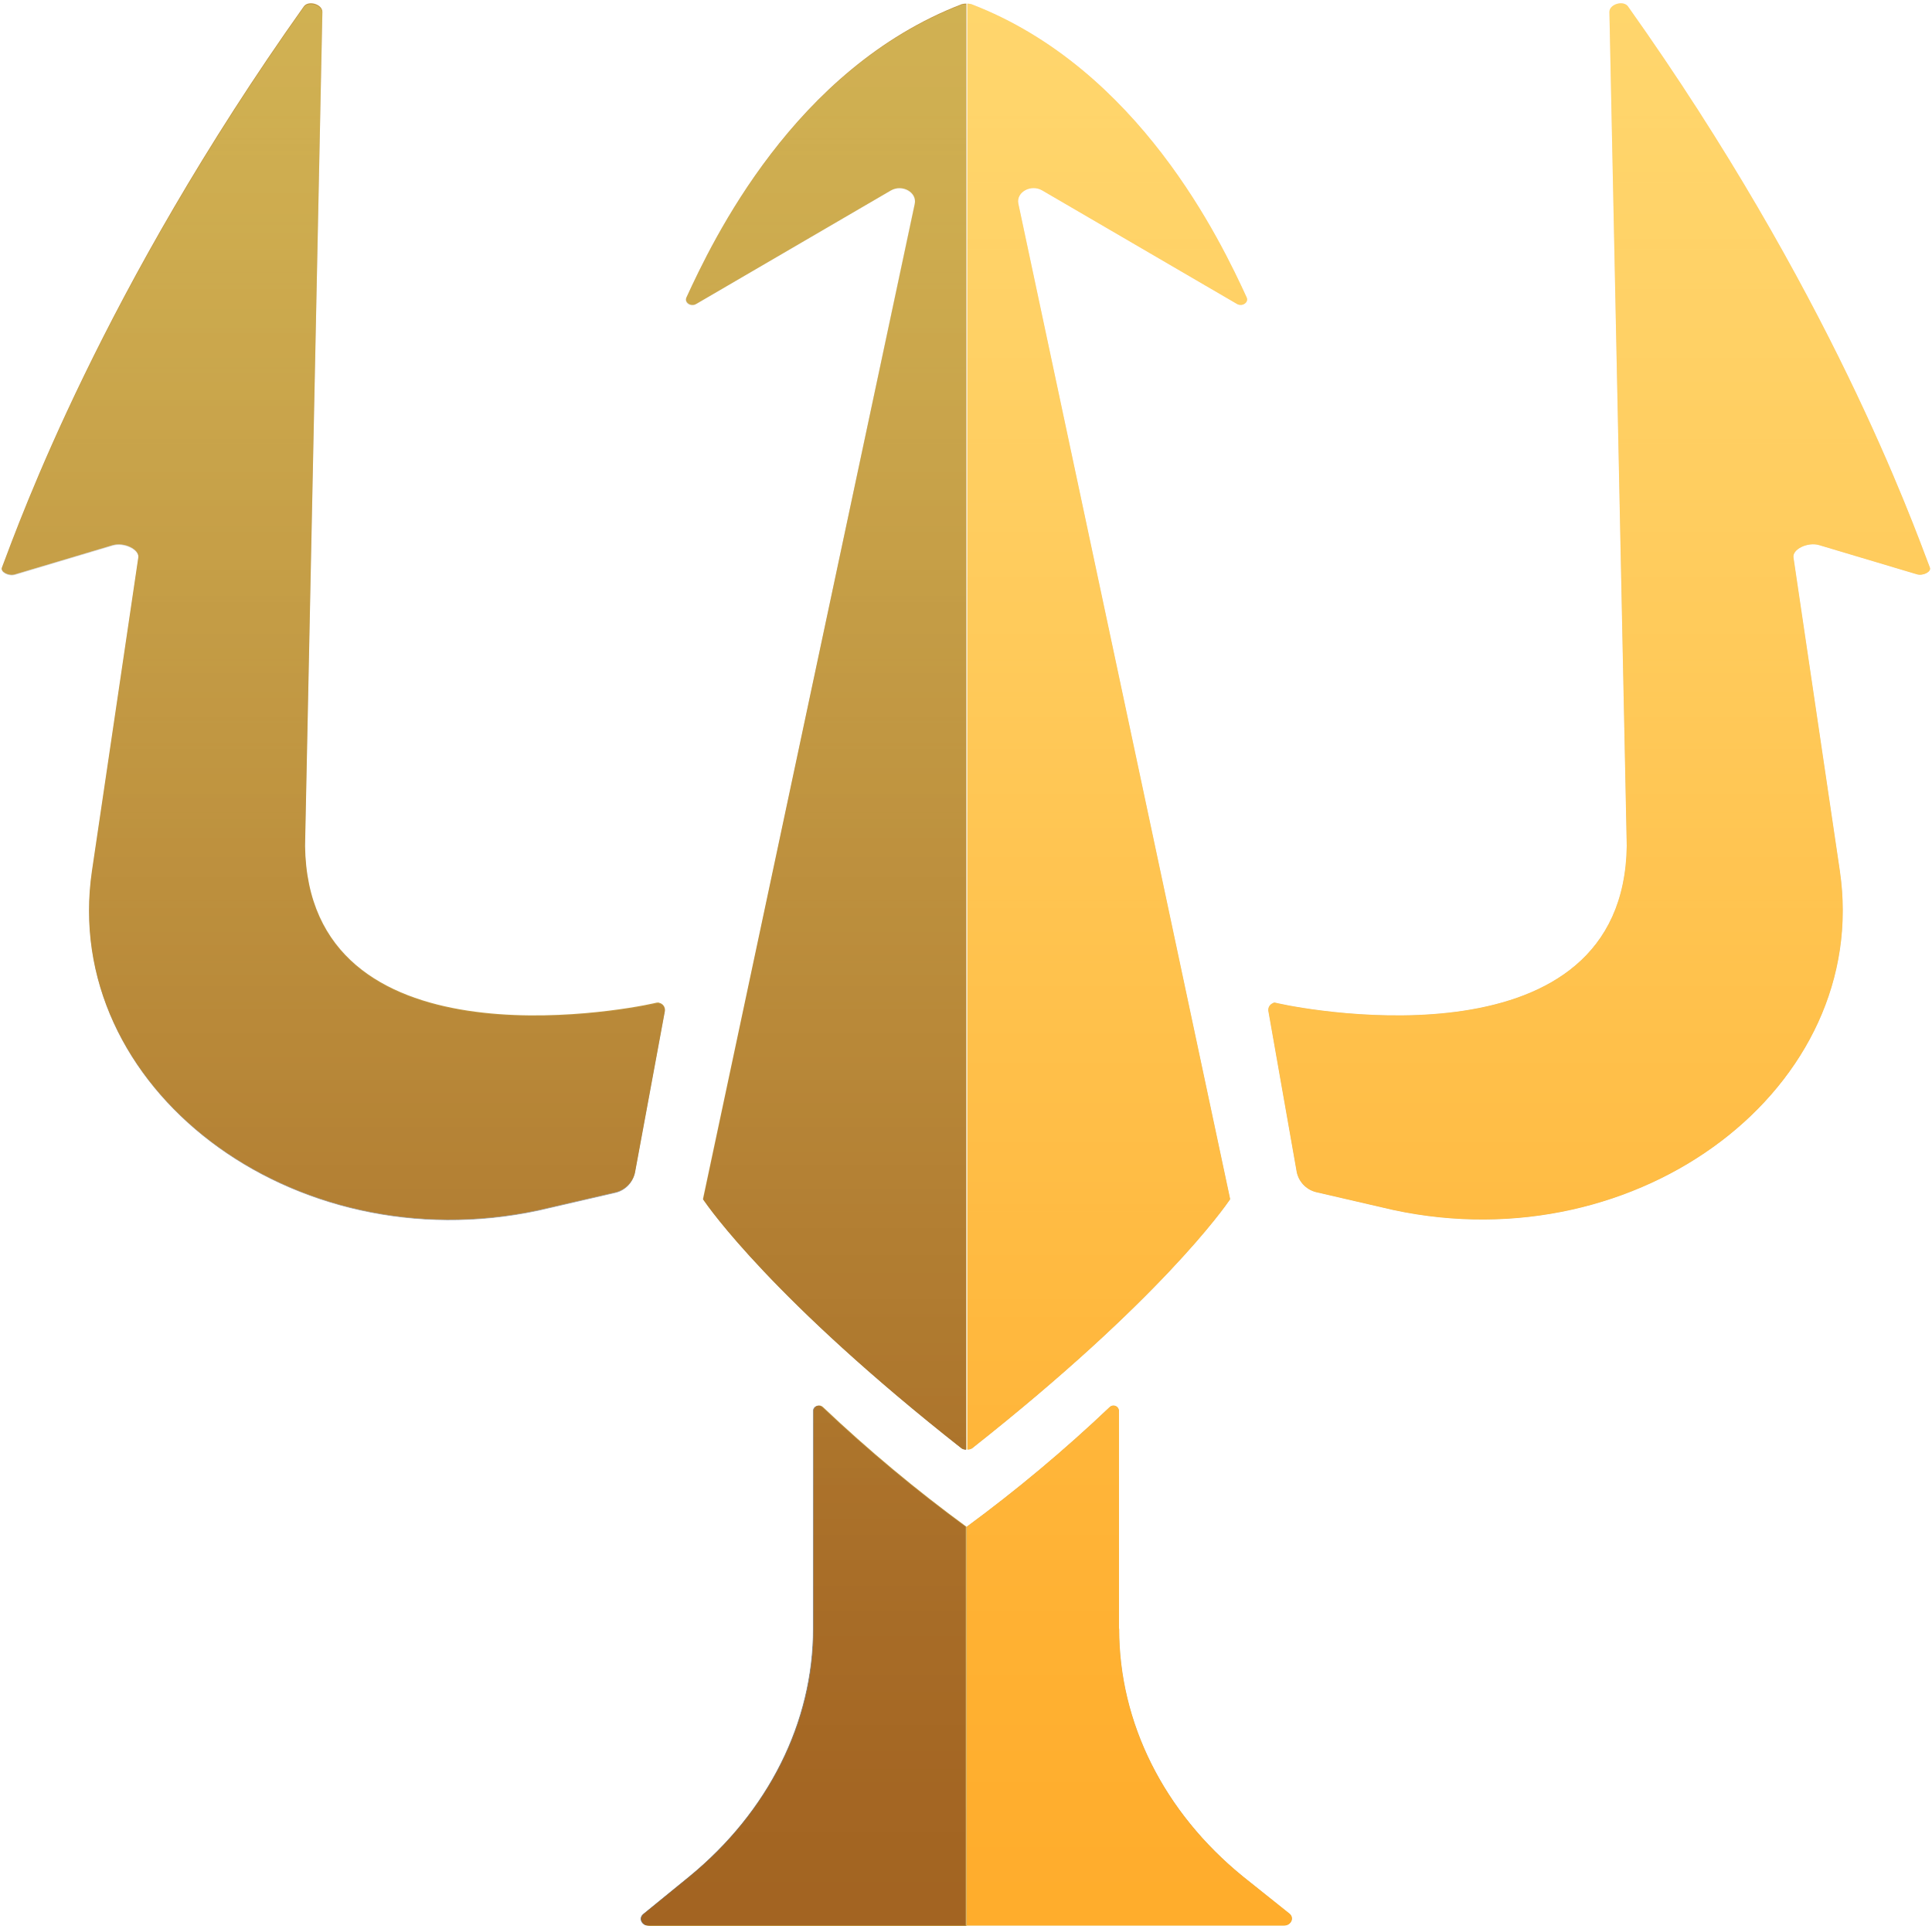
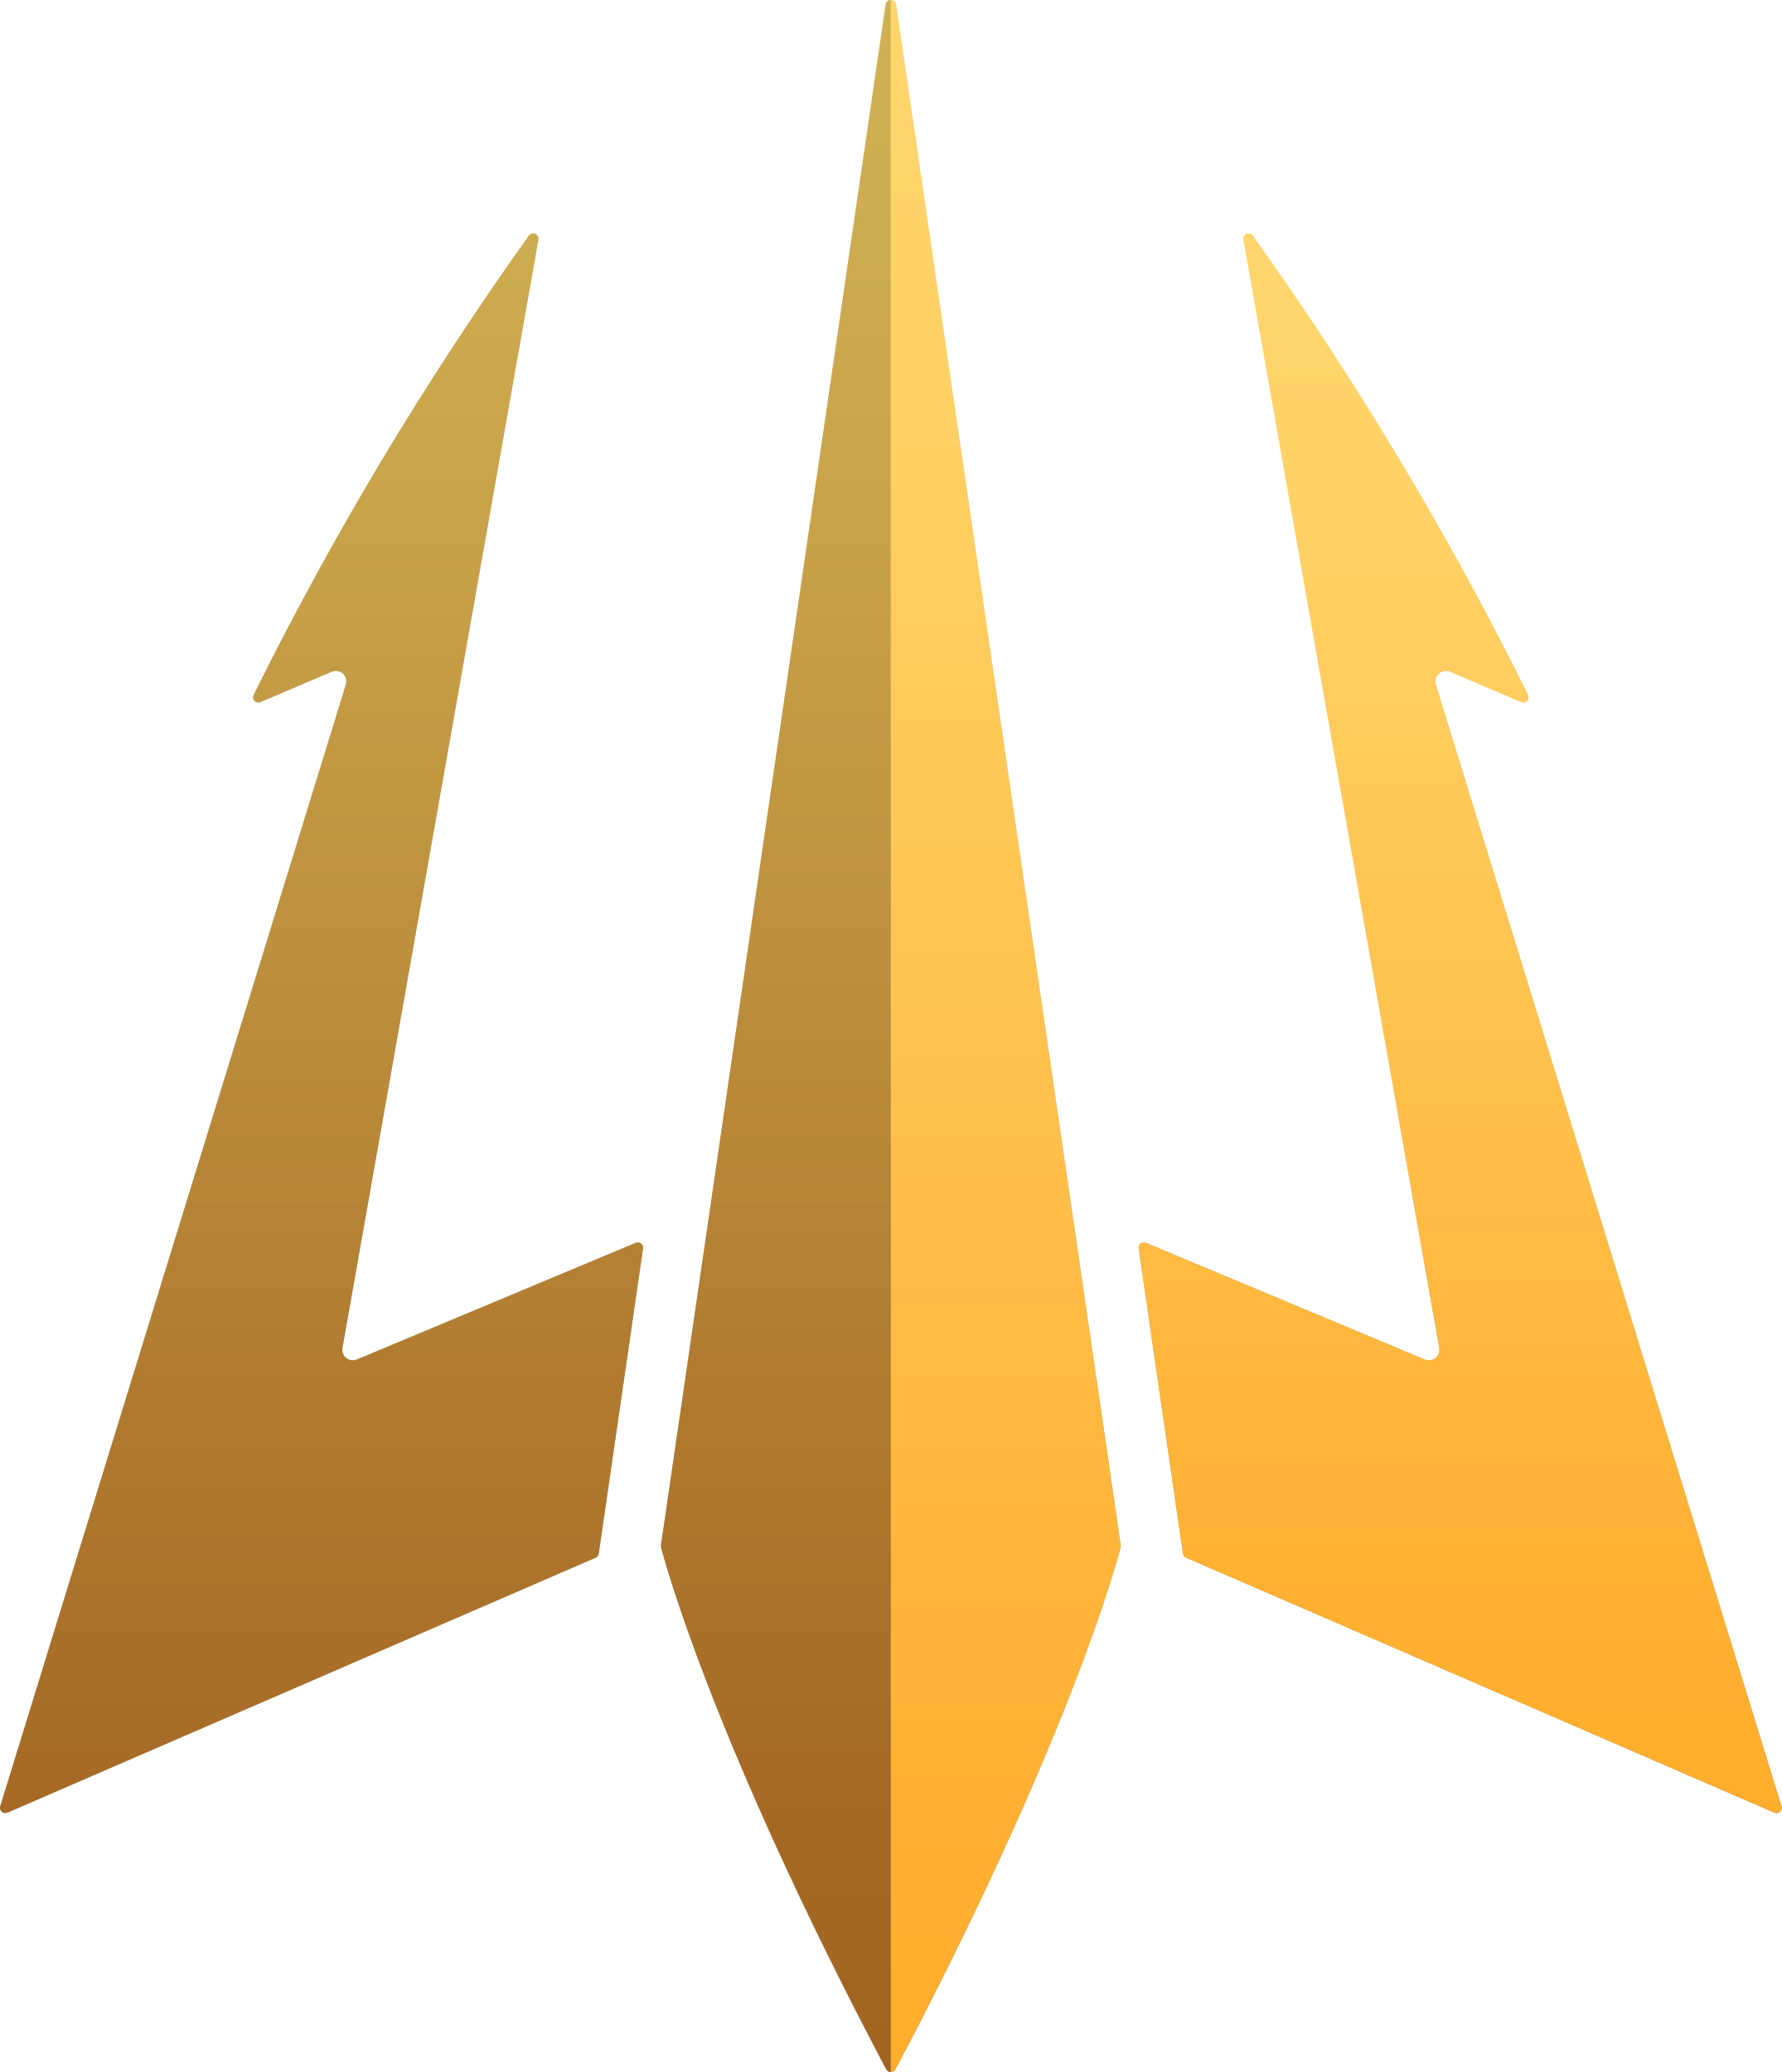
- <svg xmlns="http://www.w3.org/2000/svg" xmlns:xlink="http://www.w3.org/1999/xlink" viewBox="0 0 187.21 186.58">
+ <svg xmlns="http://www.w3.org/2000/svg" xmlns:xlink="http://www.w3.org/1999/xlink" viewBox="0 0 185.915 216.214">
  <defs>
-     <linearGradient id="linear-gradient" y1="595.28" x2="1" y2="595.28" gradientTransform="matrix(0, 186.26, 186.26, 0, -110503.4, 204.51)" gradientUnits="userSpaceOnUse">
-       <stop offset="0" stop-color="gray" />
-       <stop offset="0.12" stop-color="#969696" />
-       <stop offset="0.4" stop-color="#c3c3c3" />
-       <stop offset="0.65" stop-color="#e4e4e4" />
-       <stop offset="0.86" stop-color="#f8f8f8" />
-       <stop offset="1" stop-color="#fff" />
-     </linearGradient>
-     <linearGradient id="linear-gradient-2" y1="595.28" y2="595.28" gradientTransform="matrix(0, 186.26, 186.26, 0, -110409.93, 204.51)" xlink:href="#linear-gradient" />
-     <clipPath id="clip-path" transform="translate(-327.34 -204.19)">
-       <rect width="841.89" height="595.28" style="fill:none" />
-     </clipPath>
-     <clipPath id="clip-path-2" transform="translate(-327.34 -204.19)">
-       <rect x="327.47" y="204.51" width="93.48" height="186.26" style="fill:none" />
-     </clipPath>
-     <clipPath id="clip-path-3" transform="translate(-327.34 -204.19)">
-       <path d="M421,204.54V344.67a.84.84,0,0,1-.46-.11c-18.24-14.35-24.51-23.33-25.05-24.12a.15.15,0,0,1,0-.11L415.93,224c.24-1.11-1.21-1.92-2.31-1.29l-18.87,11c-.52.3-1.17-.15-.94-.64,2.49-5.38,10.41-22.16,26.68-28.41a1.78,1.78,0,0,1,.46-.05h0m-30,96.81-.31.07c-3.29.7-33.43,6.21-33.74-15.26h0l1.68-80.8c0-.75-1.35-1.16-1.8-.54-19.55,27.52-27.51,49.76-29.26,54.37-.15.41.66.83,1.25.66l9.48-2.83c1.11-.33,2.62.4,2.49,1.2l-4.49,30.34c-3.09,20.95,19.36,38,43.27,32.88l7.35-1.7a2.55,2.55,0,0,0,2-1.93l2.9-15.67a.7.7,0,0,0-.57-.78.66.66,0,0,0-.28,0m30,89.42V352.12a143.38,143.38,0,0,1-13.9-11.59.54.54,0,0,0-.92.3V362c0,9.06-4.34,17.72-12,24l-4.44,3.62c-.53.42-.17,1.18.55,1.18H421Z" style="fill:none" />
-     </clipPath>
-     <mask id="mask" x="0" y="0" width="93.61" height="186.58" maskUnits="userSpaceOnUse">
-       <g transform="translate(-327.34 -204.19)">
-         <rect x="327.34" y="204.19" width="93.61" height="186.58" style="fill:url(#linear-gradient)" />
-       </g>
-     </mask>
-     <linearGradient id="linear-gradient-3" y1="595.28" x2="1" y2="595.28" gradientTransform="matrix(0, 186.26, 186.26, 0, -110830.73, 0.32)" gradientUnits="userSpaceOnUse">
-       <stop offset="0" stop-color="#fff" />
-       <stop offset="0.06" stop-color="#e9e9e9" />
-       <stop offset="0.26" stop-color="#a3a3a3" />
-       <stop offset="0.45" stop-color="#696969" />
-       <stop offset="0.63" stop-color="#3c3c3c" />
-       <stop offset="0.78" stop-color="#1b1b1b" />
-       <stop offset="0.91" stop-color="#070707" />
+     <style>.cls-1{isolation:isolate;}.cls-2{fill:#c19742;}.cls-3{fill:#ffc857;}.cls-4{opacity:0.5;mix-blend-mode:overlay;}.cls-5{fill:url(#linear-gradient);}.cls-6{fill:url(#linear-gradient-2);}.cls-7{fill:url(#linear-gradient-3);}</style>
+     <linearGradient id="linear-gradient" x1="46.481" x2="46.481" y2="216.214" gradientUnits="userSpaceOnUse">
+       <stop offset="0" stop-color="#fff" stop-opacity="0.5" />
+       <stop offset="0.126" stop-color="#d1d1d1" stop-opacity="0.589" />
+       <stop offset="0.404" stop-color="#777" stop-opacity="0.766" />
+       <stop offset="0.653" stop-color="#363636" stop-opacity="0.894" />
+       <stop offset="0.86" stop-color="#0e0e0e" stop-opacity="0.972" />
      <stop offset="1" />
    </linearGradient>
-     <clipPath id="clip-path-4" transform="translate(-327.34 -204.19)">
-       <rect x="420.95" y="204.51" width="93.47" height="186.26" style="fill:none" />
-     </clipPath>
-     <clipPath id="clip-path-5" transform="translate(-327.34 -204.19)">
-       <path d="M421,204.54h0a1.78,1.78,0,0,1,.46.05c16.26,6.25,24.19,23,26.68,28.41.23.49-.42.94-.94.64l-18.87-11c-1.1-.63-2.55.18-2.31,1.29l20.51,96.37a.15.15,0,0,1,0,.11c-.54.79-6.81,9.77-25,24.12a.84.84,0,0,1-.46.11V204.54h0m29.74,96.81a.7.7,0,0,0-.57.78L453,317.8a2.55,2.55,0,0,0,2,1.93l7.35,1.7c23.91,5.13,46.36-11.93,43.27-32.88l-4.49-30.34c-.13-.8,1.38-1.53,2.49-1.2l9.48,2.83c.59.17,1.4-.25,1.25-.66-1.76-4.61-9.71-26.85-29.26-54.37-.45-.62-1.81-.21-1.8.54l1.68,80.8h0c-.32,21.47-30.45,16-33.75,15.26l-.3-.07a.66.66,0,0,0-.28,0M435.77,362V340.83a.54.54,0,0,0-.92-.3A143.38,143.38,0,0,1,421,352.12v38.65h30.73c.72,0,1.08-.76.55-1.18L447.79,386c-7.67-6.24-12-14.9-12-24" style="fill:none" />
-     </clipPath>
-     <mask id="mask-2" x="93.61" y="0" width="93.61" height="186.58" maskUnits="userSpaceOnUse">
-       <g transform="translate(-327.34 -204.19)">
-         <rect x="420.95" y="204.19" width="93.61" height="186.58" style="fill:url(#linear-gradient-2)" />
-       </g>
-     </mask>
-     <linearGradient id="linear-gradient-4" y1="595.28" y2="595.28" gradientTransform="matrix(0, 186.26, 186.26, 0, -110737.26, 0.32)" xlink:href="#linear-gradient-3" />
+     <linearGradient id="linear-gradient-2" x1="152.361" y1="24.35" x2="152.361" y2="189.197" xlink:href="#linear-gradient" />
+     <linearGradient id="linear-gradient-3" x1="104.957" x2="104.957" y2="216.214" xlink:href="#linear-gradient" />
  </defs>
-   <g style="isolation:isolate">
+   <g class="cls-1">
    <g id="Layer_2" data-name="Layer 2">
      <g id="Layer_1-2" data-name="Layer 1">
-         <g style="clip-path:url(#clip-path)">
-           <path d="M421,204.54h0a1.78,1.78,0,0,0-.46.05c-16.27,6.25-24.19,23-26.68,28.41-.23.49.42.94.94.64l18.87-11c1.1-.63,2.55.18,2.31,1.3l-20.51,96.36a.15.15,0,0,0,0,.11c.54.79,6.81,9.77,25.05,24.12a.77.77,0,0,0,.46.11V204.54h0" transform="translate(-327.34 -204.19)" style="fill:#c19742" />
-           <path d="M391.2,301.35a.7.7,0,0,1,.57.78l-2.9,15.67a2.55,2.55,0,0,1-2,1.93l-7.35,1.7c-23.91,5.13-46.36-11.93-43.27-32.87l4.49-30.35c.13-.8-1.38-1.53-2.49-1.2l-9.48,2.83c-.59.17-1.4-.25-1.25-.65,1.75-4.62,9.71-26.86,29.26-54.38.45-.62,1.81-.21,1.8.54l-1.68,80.8h0c.31,21.47,30.45,16,33.74,15.26l.31-.07a.66.66,0,0,1,.28,0" transform="translate(-327.34 -204.19)" style="fill:#c19742" />
-           <path d="M421,390.77V352.12a143.38,143.38,0,0,1-13.9-11.59.54.54,0,0,0-.92.3V362c0,9.06-4.35,17.72-12,24l-4.44,3.62c-.53.42-.17,1.18.55,1.18H421Z" transform="translate(-327.34 -204.19)" style="fill:#c19742" />
-           <path d="M421,204.54h0a1.78,1.78,0,0,1,.46.05c16.26,6.25,24.19,23,26.68,28.41.23.49-.42.94-.94.64l-18.87-11c-1.1-.64-2.55.18-2.31,1.29l20.51,96.37a.15.15,0,0,1,0,.11c-.54.79-6.81,9.77-25,24.12a.84.84,0,0,1-.46.11V204.54h0m29.74,96.81a.7.7,0,0,0-.57.78L453,317.8a2.55,2.55,0,0,0,2,1.93l7.35,1.7c23.91,5.13,46.36-11.93,43.27-32.88l-4.49-30.34c-.13-.8,1.38-1.53,2.49-1.2l9.48,2.83c.59.17,1.4-.25,1.25-.65-1.76-4.62-9.71-26.86-29.26-54.38-.45-.62-1.81-.21-1.8.54l1.68,80.8h0c-.31,21.47-30.45,16-33.74,15.26l-.31-.07a.66.66,0,0,0-.28,0M435.77,362V340.83a.54.54,0,0,0-.92-.3A143.38,143.38,0,0,1,421,352.12v38.65h30.73c.73,0,1.08-.76.55-1.19L447.79,386c-7.67-6.23-12-14.89-12-24" transform="translate(-327.34 -204.19)" style="fill:#ffc857" />
-           <g style="opacity:0.5;mix-blend-mode:overlay">
-             <g style="clip-path:url(#clip-path-2)">
-               <g style="clip-path:url(#clip-path-3)">
-                 <g style="mask:url(#mask)">
-                   <rect width="93.61" height="186.58" style="fill:url(#linear-gradient-3)" />
-                 </g>
-               </g>
-             </g>
-           </g>
-           <g style="opacity:0.5;mix-blend-mode:overlay">
-             <g style="clip-path:url(#clip-path-4)">
-               <g style="clip-path:url(#clip-path-5)">
-                 <g style="mask:url(#mask-2)">
-                   <rect x="93.61" width="93.61" height="186.58" style="fill:url(#linear-gradient-4)" />
-                 </g>
-               </g>
-             </g>
-           </g>
+         <path class="cls-2" d="M66.348,129.683l-29.11,12.182a1.098,1.098,0,0,1-1.504-1.21L56.182,25a.553.553,0,0,0-.993-.419,349.717,349.717,0,0,0-28.73,47.945.548.548,0,0,0,.713.737l7.436-3.164a1.099,1.099,0,0,1,1.481,1.334L.026,188.484a.552.552,0,0,0,.744.667l61.383-26.605a.563.563,0,0,0,.326-.427l4.622-31.847A.548.548,0,0,0,66.348,129.683ZM92.411.465,68.969,161.251a.681.681,0,0,0,.008.217c.411,1.566,5.428,20.254,23.488,54.451a.558.558,0,0,0,.496.295V0A.535.535,0,0,0,92.411.465Z" />
+         <path class="cls-3" d="M185.145,189.151l-61.383-26.605a.563.563,0,0,1-.326-.427L118.814,130.273a.548.548,0,0,1,.752-.589l29.11,12.182a1.098,1.098,0,0,0,1.504-1.21L129.74,25a.548.548,0,0,1,.985-.419,349.718,349.718,0,0,1,28.73,47.945.548.548,0,0,1-.713.737l-7.436-3.164a1.099,1.099,0,0,0-1.481,1.334l36.065,117.051A.552.552,0,0,1,185.145,189.151Z" />
+         <path class="cls-3" d="M116.945,161.251a.513.513,0,0,1-.008.217c-.403,1.566-5.428,20.254-23.488,54.451a.555.555,0,0,1-.489.295V0A.532.532,0,0,1,93.504.465Z" />
+         <g class="cls-4">
+           <path class="cls-5" d="M66.348,129.683l-29.11,12.182a1.098,1.098,0,0,1-1.504-1.21L56.182,25a.553.553,0,0,0-.993-.419,349.717,349.717,0,0,0-28.73,47.945.548.548,0,0,0,.713.737l7.436-3.164a1.099,1.099,0,0,1,1.481,1.334L.026,188.484a.552.552,0,0,0,.744.667l61.383-26.605a.563.563,0,0,0,.326-.427l4.622-31.847A.548.548,0,0,0,66.348,129.683ZM92.411.465,68.969,161.251a.681.681,0,0,0,.008.217c.411,1.566,5.428,20.254,23.488,54.451a.558.558,0,0,0,.496.295V0A.535.535,0,0,0,92.411.465Z" />
+           <path class="cls-6" d="M185.145,189.151l-61.383-26.605a.563.563,0,0,1-.326-.427L118.814,130.273a.548.548,0,0,1,.752-.589l29.11,12.182a1.098,1.098,0,0,0,1.504-1.21L129.74,25a.548.548,0,0,1,.985-.419,349.718,349.718,0,0,1,28.73,47.945.548.548,0,0,1-.713.737l-7.436-3.164a1.099,1.099,0,0,0-1.481,1.334l36.065,117.051A.552.552,0,0,1,185.145,189.151Z" />
+           <path class="cls-7" d="M116.945,161.251a.513.513,0,0,1-.008.217c-.403,1.566-5.428,20.254-23.488,54.451a.555.555,0,0,1-.489.295V0A.532.532,0,0,1,93.504.465Z" />
        </g>
      </g>
    </g>
  </g>
</svg>
